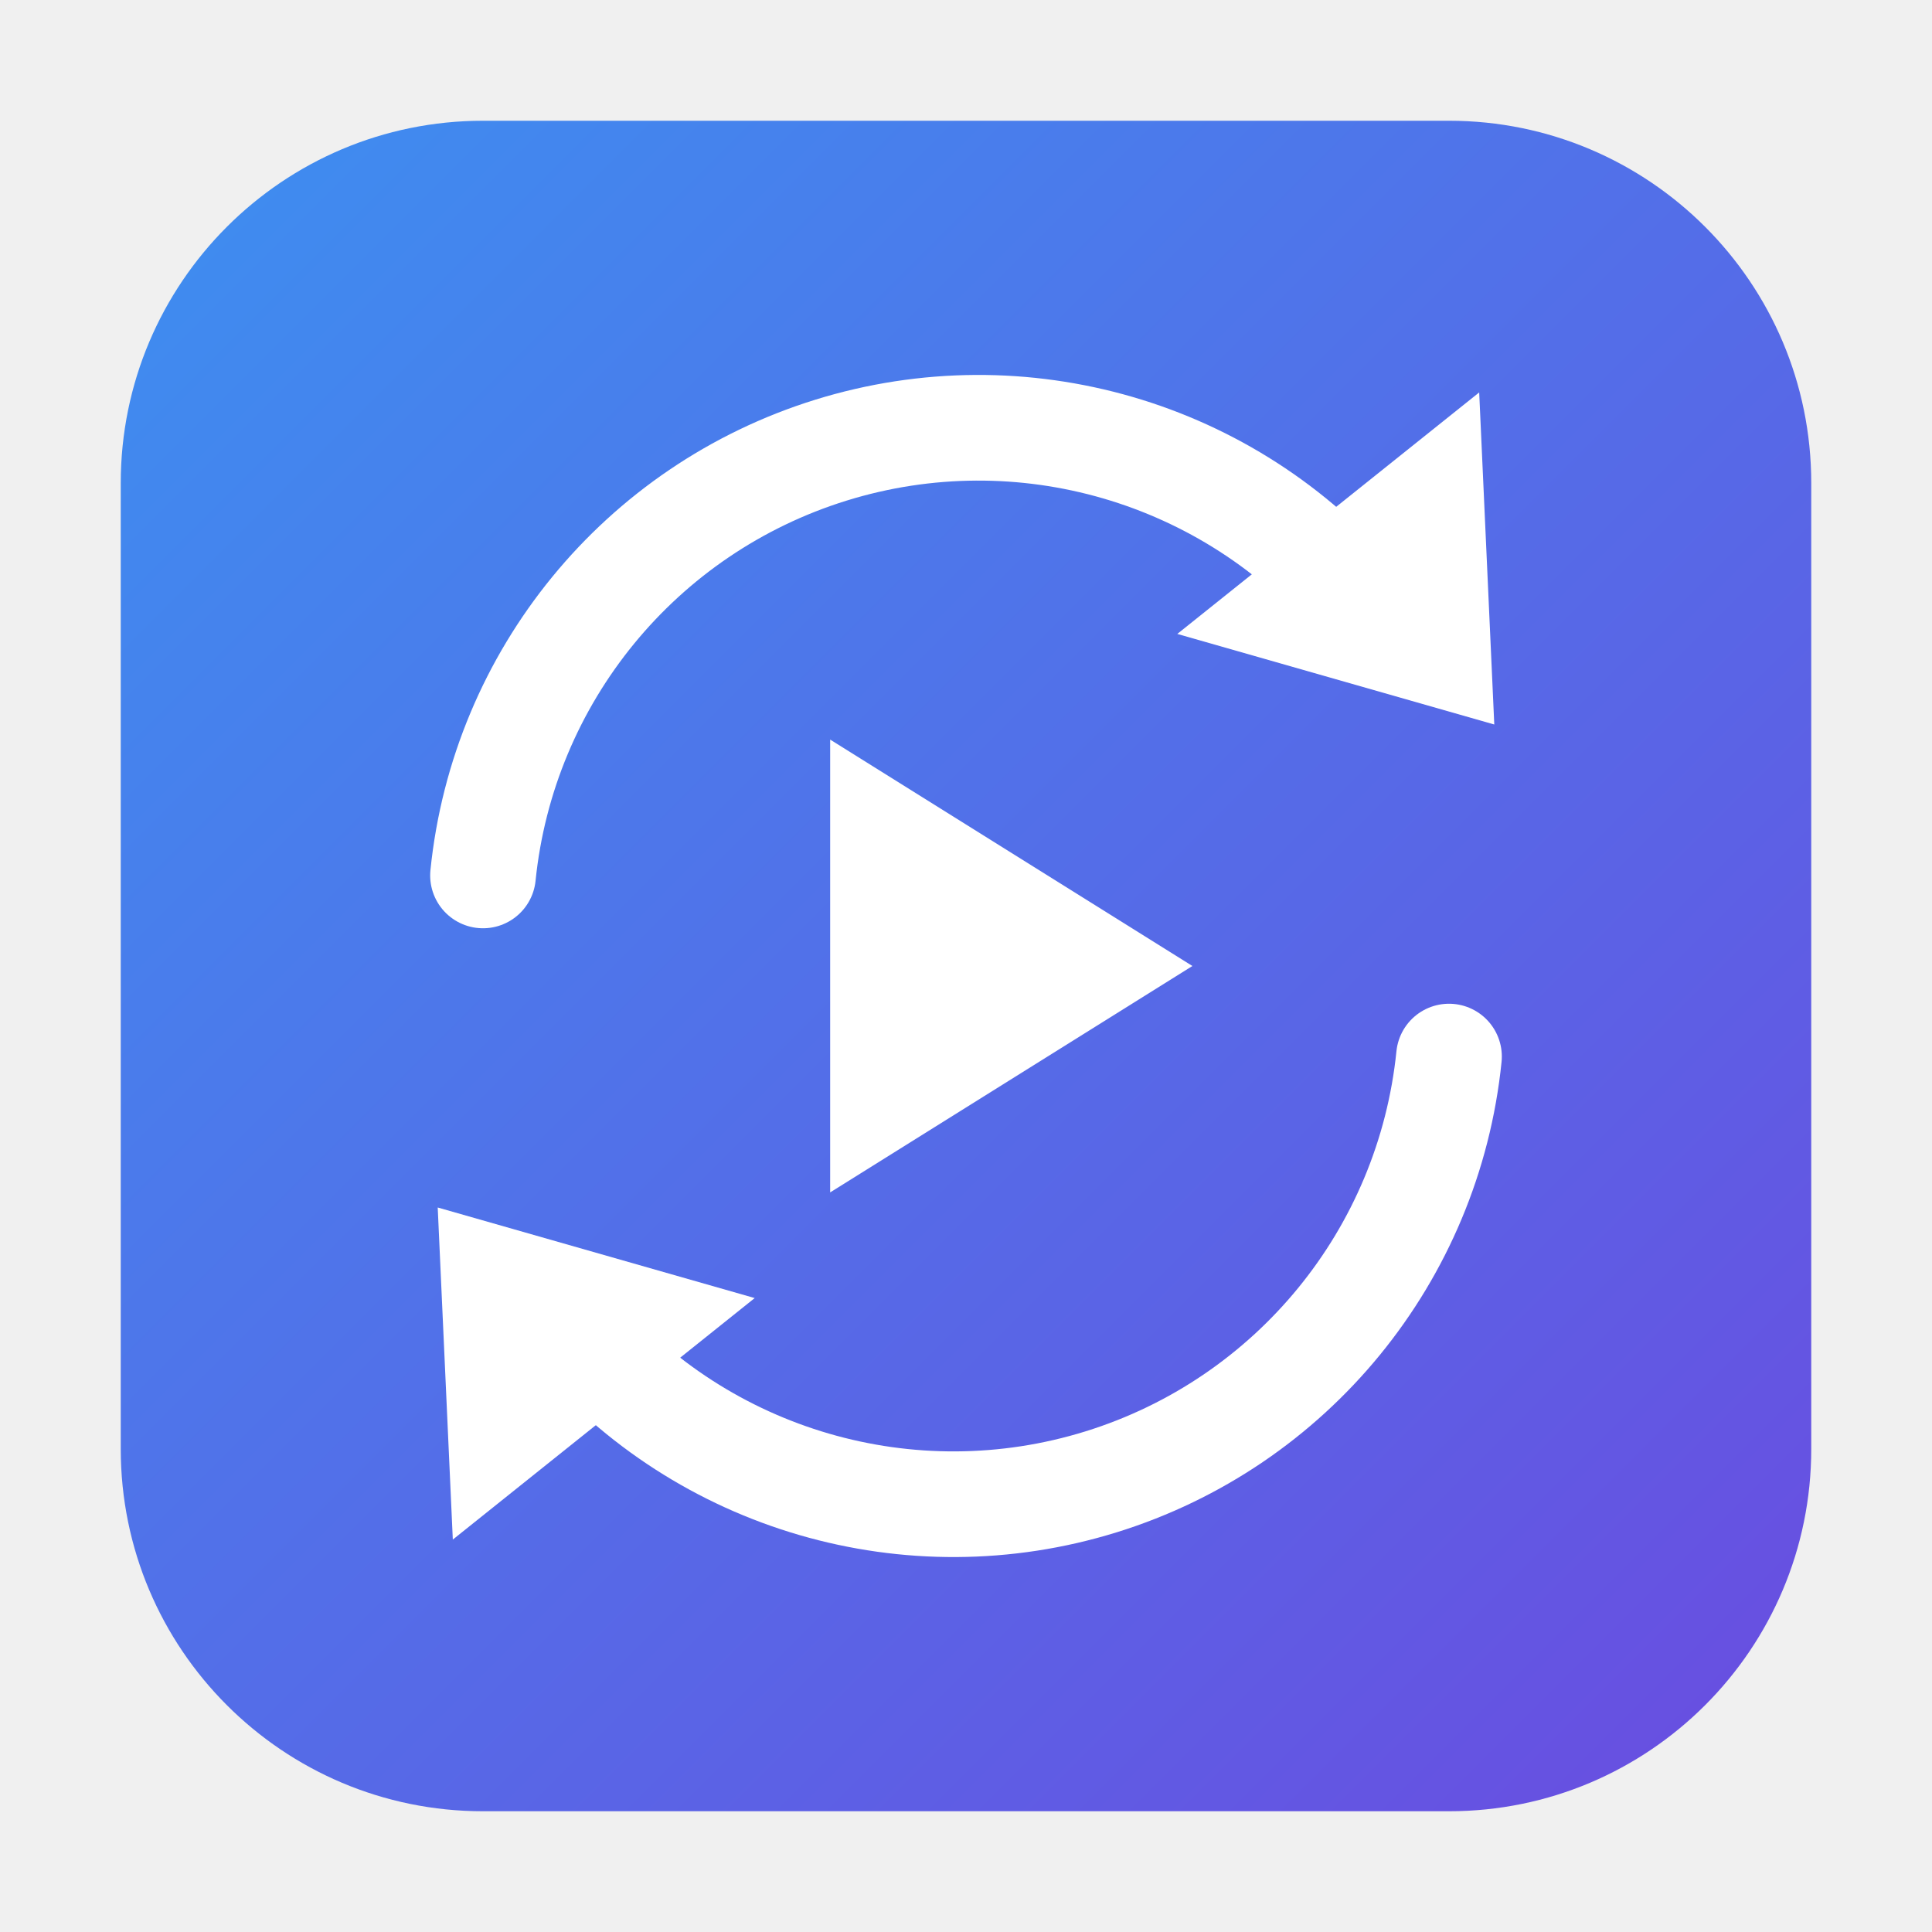
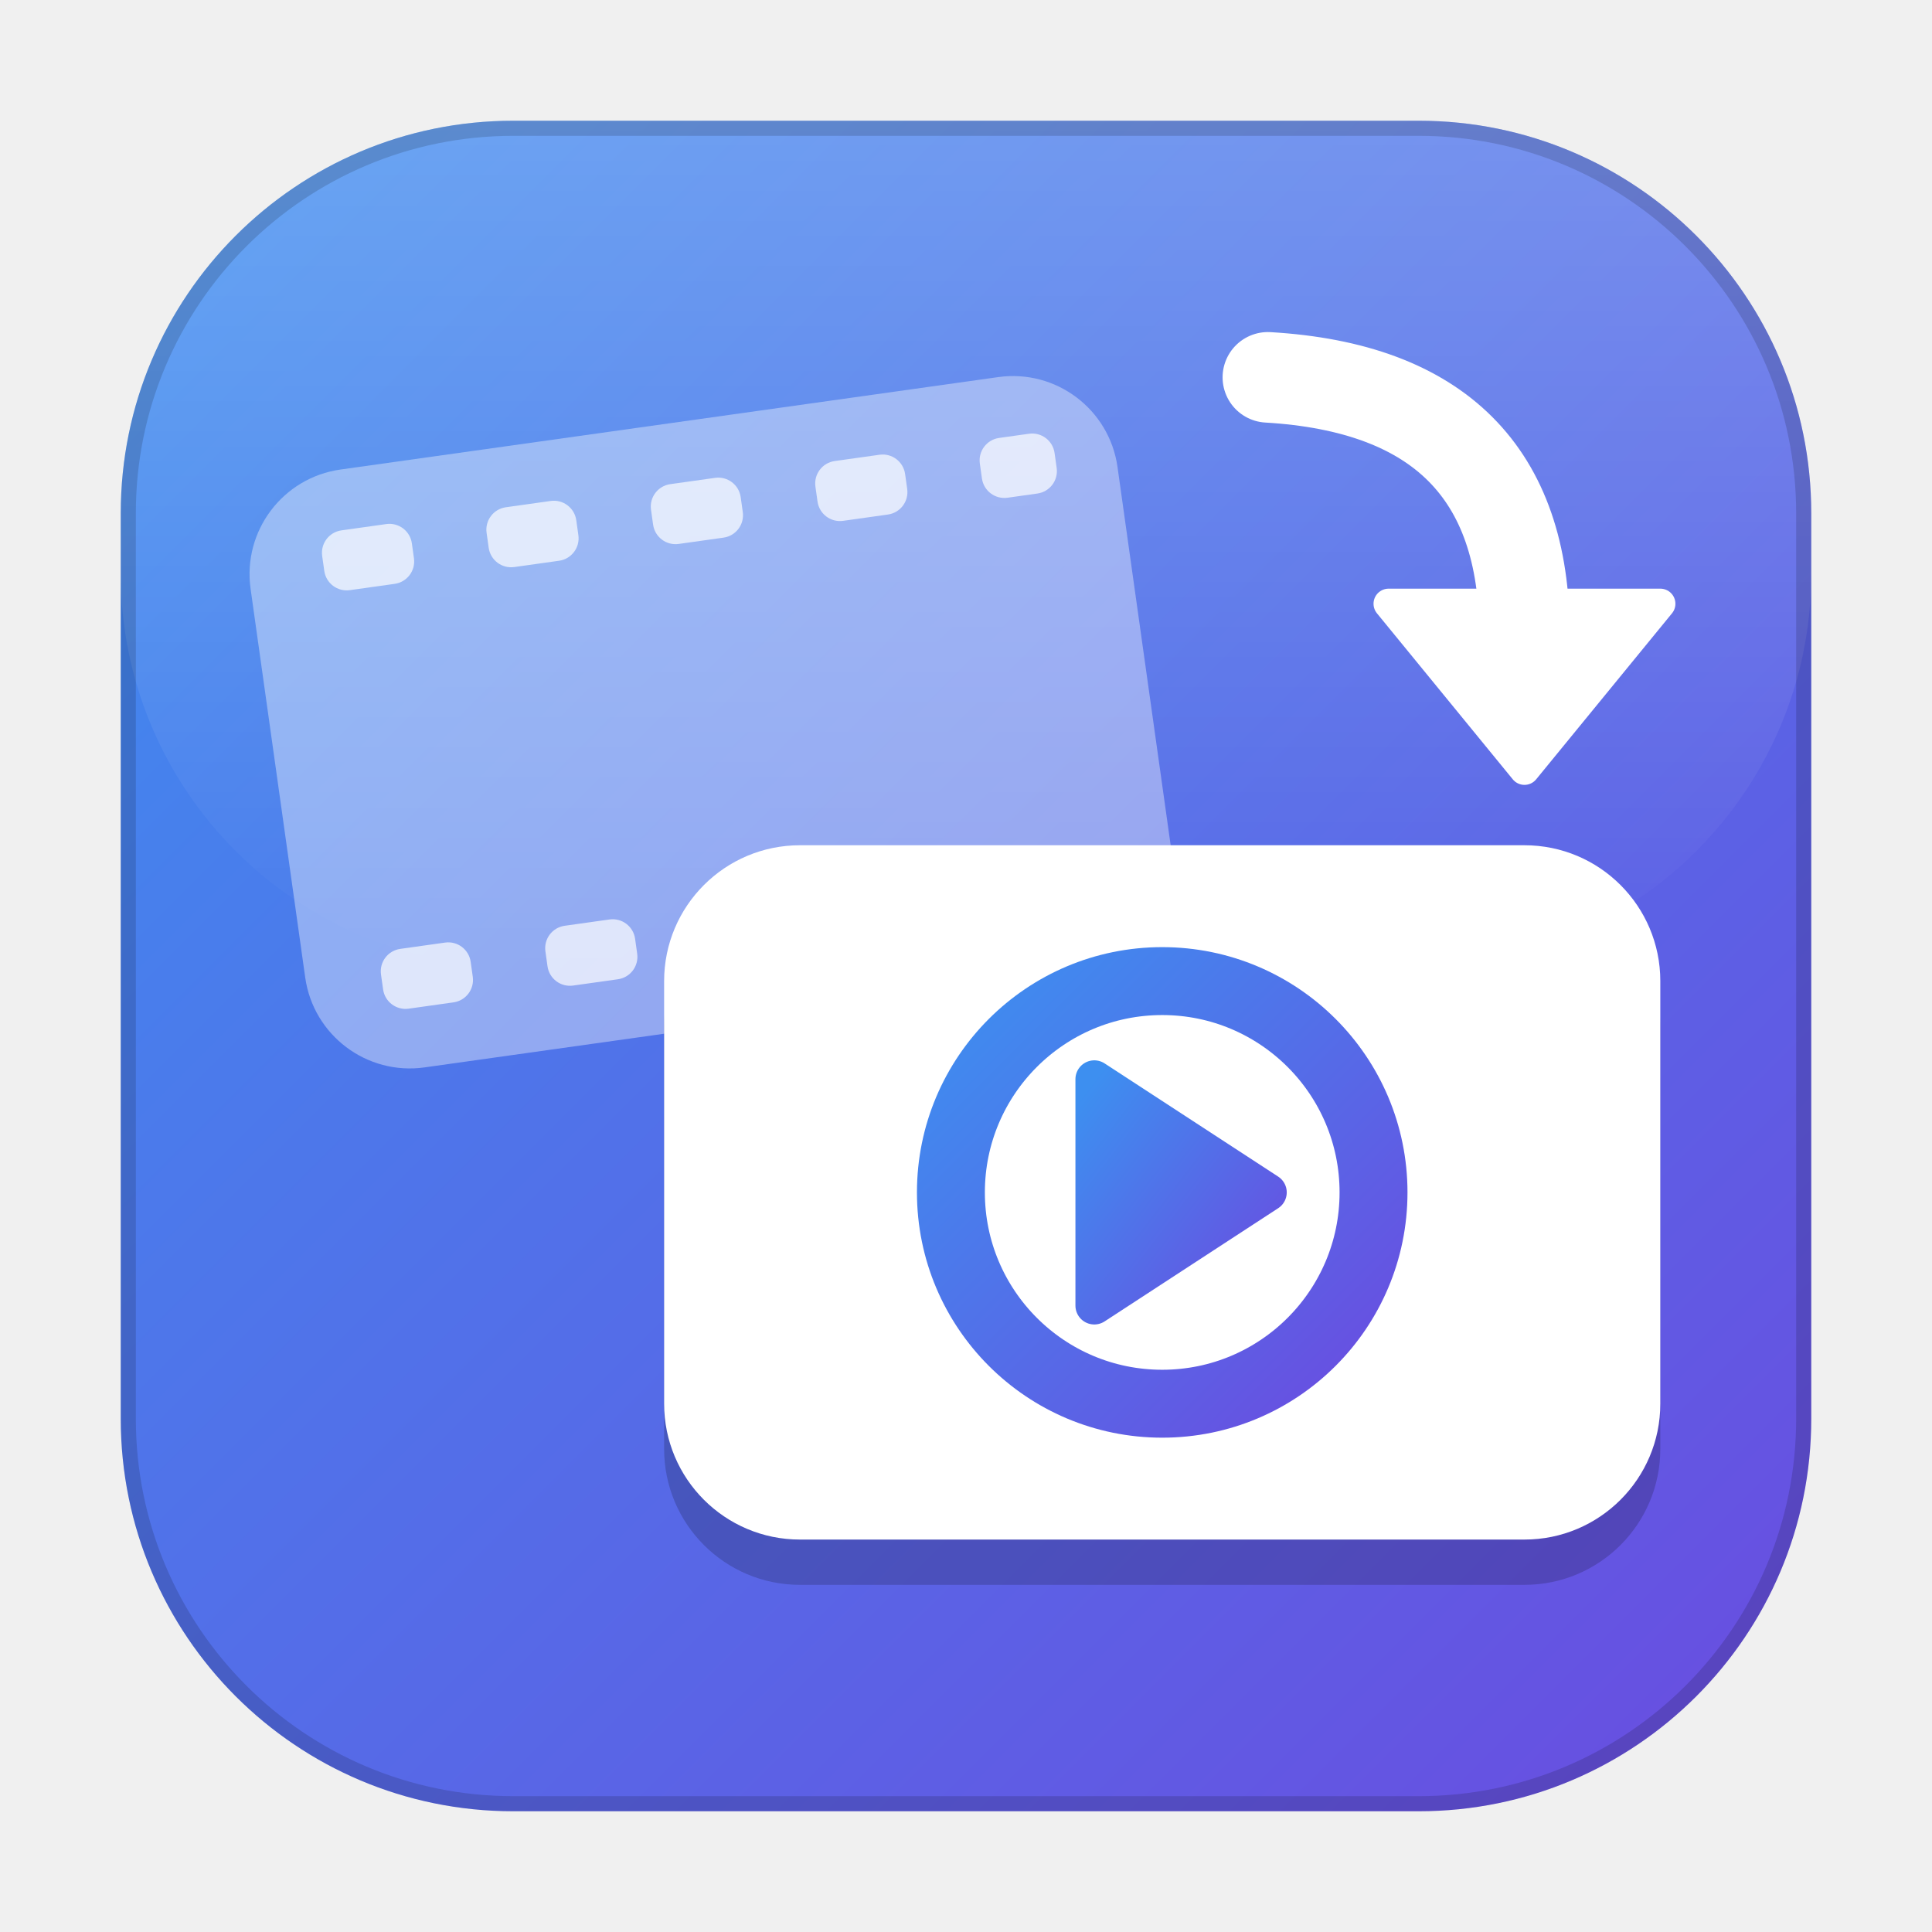
<svg xmlns="http://www.w3.org/2000/svg" width="128" height="128" viewBox="0 0 128 128">
  <defs>
    <linearGradient id="bg" x1="0" y1="0" x2="1" y2="1">
      <stop offset="0" stop-color="#3d8ff0" />
      <stop offset="1" stop-color="#6a4ce0" />
    </linearGradient>
+     <linearGradient id="shine" x1="0" y1="0" x2="0" y2="1">
+       <stop offset="0" stop-color="#ffffff" stop-opacity="0.22" />
+       <stop offset="1" stop-color="#ffffff" stop-opacity="0" />
+     </linearGradient>
+     <linearGradient id="play" x1="0" y1="0" x2="1" y2="1">
+       <stop offset="0" stop-color="#3d8ff0" />
+       <stop offset="1" stop-color="#6a4ce0" />
+     </linearGradient>
  </defs>
-   <rect x="8" y="8" width="112" height="112" rx="24" fill="url(#bg)" />
-   <g fill="none" stroke="#ffffff" stroke-width="7" stroke-linecap="round">
-     <path d="M 32 58 A 33 33 0 0 1 90 40" />
-     <path d="M 96 70 A 33 33 0 0 1 38 88" />
+   <rect x="8" y="8" width="112" height="112" rx="26" fill="url(#bg)" />
+   <rect x="8" y="8" width="112" height="56" rx="26" fill="url(#shine)" />
+   <rect x="8.5" y="8.5" width="111" height="111" rx="25.5" fill="none" stroke="#000000" stroke-opacity="0.15" />
+   <g transform="rotate(-8 46 47)">
+     <rect x="18" y="28" width="58" height="40" rx="7" fill="#ffffff" fill-opacity="0.38" />
+     <g fill="#ffffff" fill-opacity="0.7">
+       <rect x="23" y="32" width="6" height="4" rx="1.5" />
+       <rect x="34" y="32" width="6" height="4" rx="1.5" />
+       <rect x="45" y="32" width="6" height="4" rx="1.5" />
+       <rect x="56" y="32" width="6" height="4" rx="1.5" />
+       <rect x="67" y="32" width="5" height="4" rx="1.5" />
+       <rect x="23" y="60" width="6" height="4" rx="1.5" />
+       <rect x="34" y="60" width="6" height="4" rx="1.5" />
+       <rect x="45" y="60" width="6" height="4" rx="1.5" />
+       <rect x="56" y="60" width="6" height="4" rx="1.5" />
+       <rect x="67" y="60" width="5" height="4" rx="1.5" />
+     </g>
  </g>
-   <path d="M 98 26 L 99 48 L 78 42 Z" fill="#ffffff" />
-   <path d="M 30 102 L 29 80 L 50 86 Z" fill="#ffffff" />
-   <path d="M 55 49 L 79 64 L 55 79 Z" fill="#ffffff" />
+   <rect x="44" y="56" width="66" height="46" rx="9" fill="#000000" fill-opacity="0.18" transform="translate(0 3)" />
+   <rect x="44" y="56" width="66" height="46" rx="9" fill="#ffffff" />
+   <circle cx="77" cy="79" r="14" fill="none" stroke="url(#play)" stroke-width="4.5" />
+   <path d="M 72.5 71.5 L 84 79 L 72.5 86.5 Z" fill="url(#play)" stroke="url(#play)" stroke-width="2.5" stroke-linejoin="round" />
+   <path d="M 84 25 Q 101 26 101 42" fill="none" stroke="#ffffff" stroke-width="6" stroke-linecap="round" />
+   <path d="M 92 40 L 110 40 L 101 51 Z" fill="#ffffff" stroke="#ffffff" stroke-width="2" stroke-linejoin="round" />
</svg>
